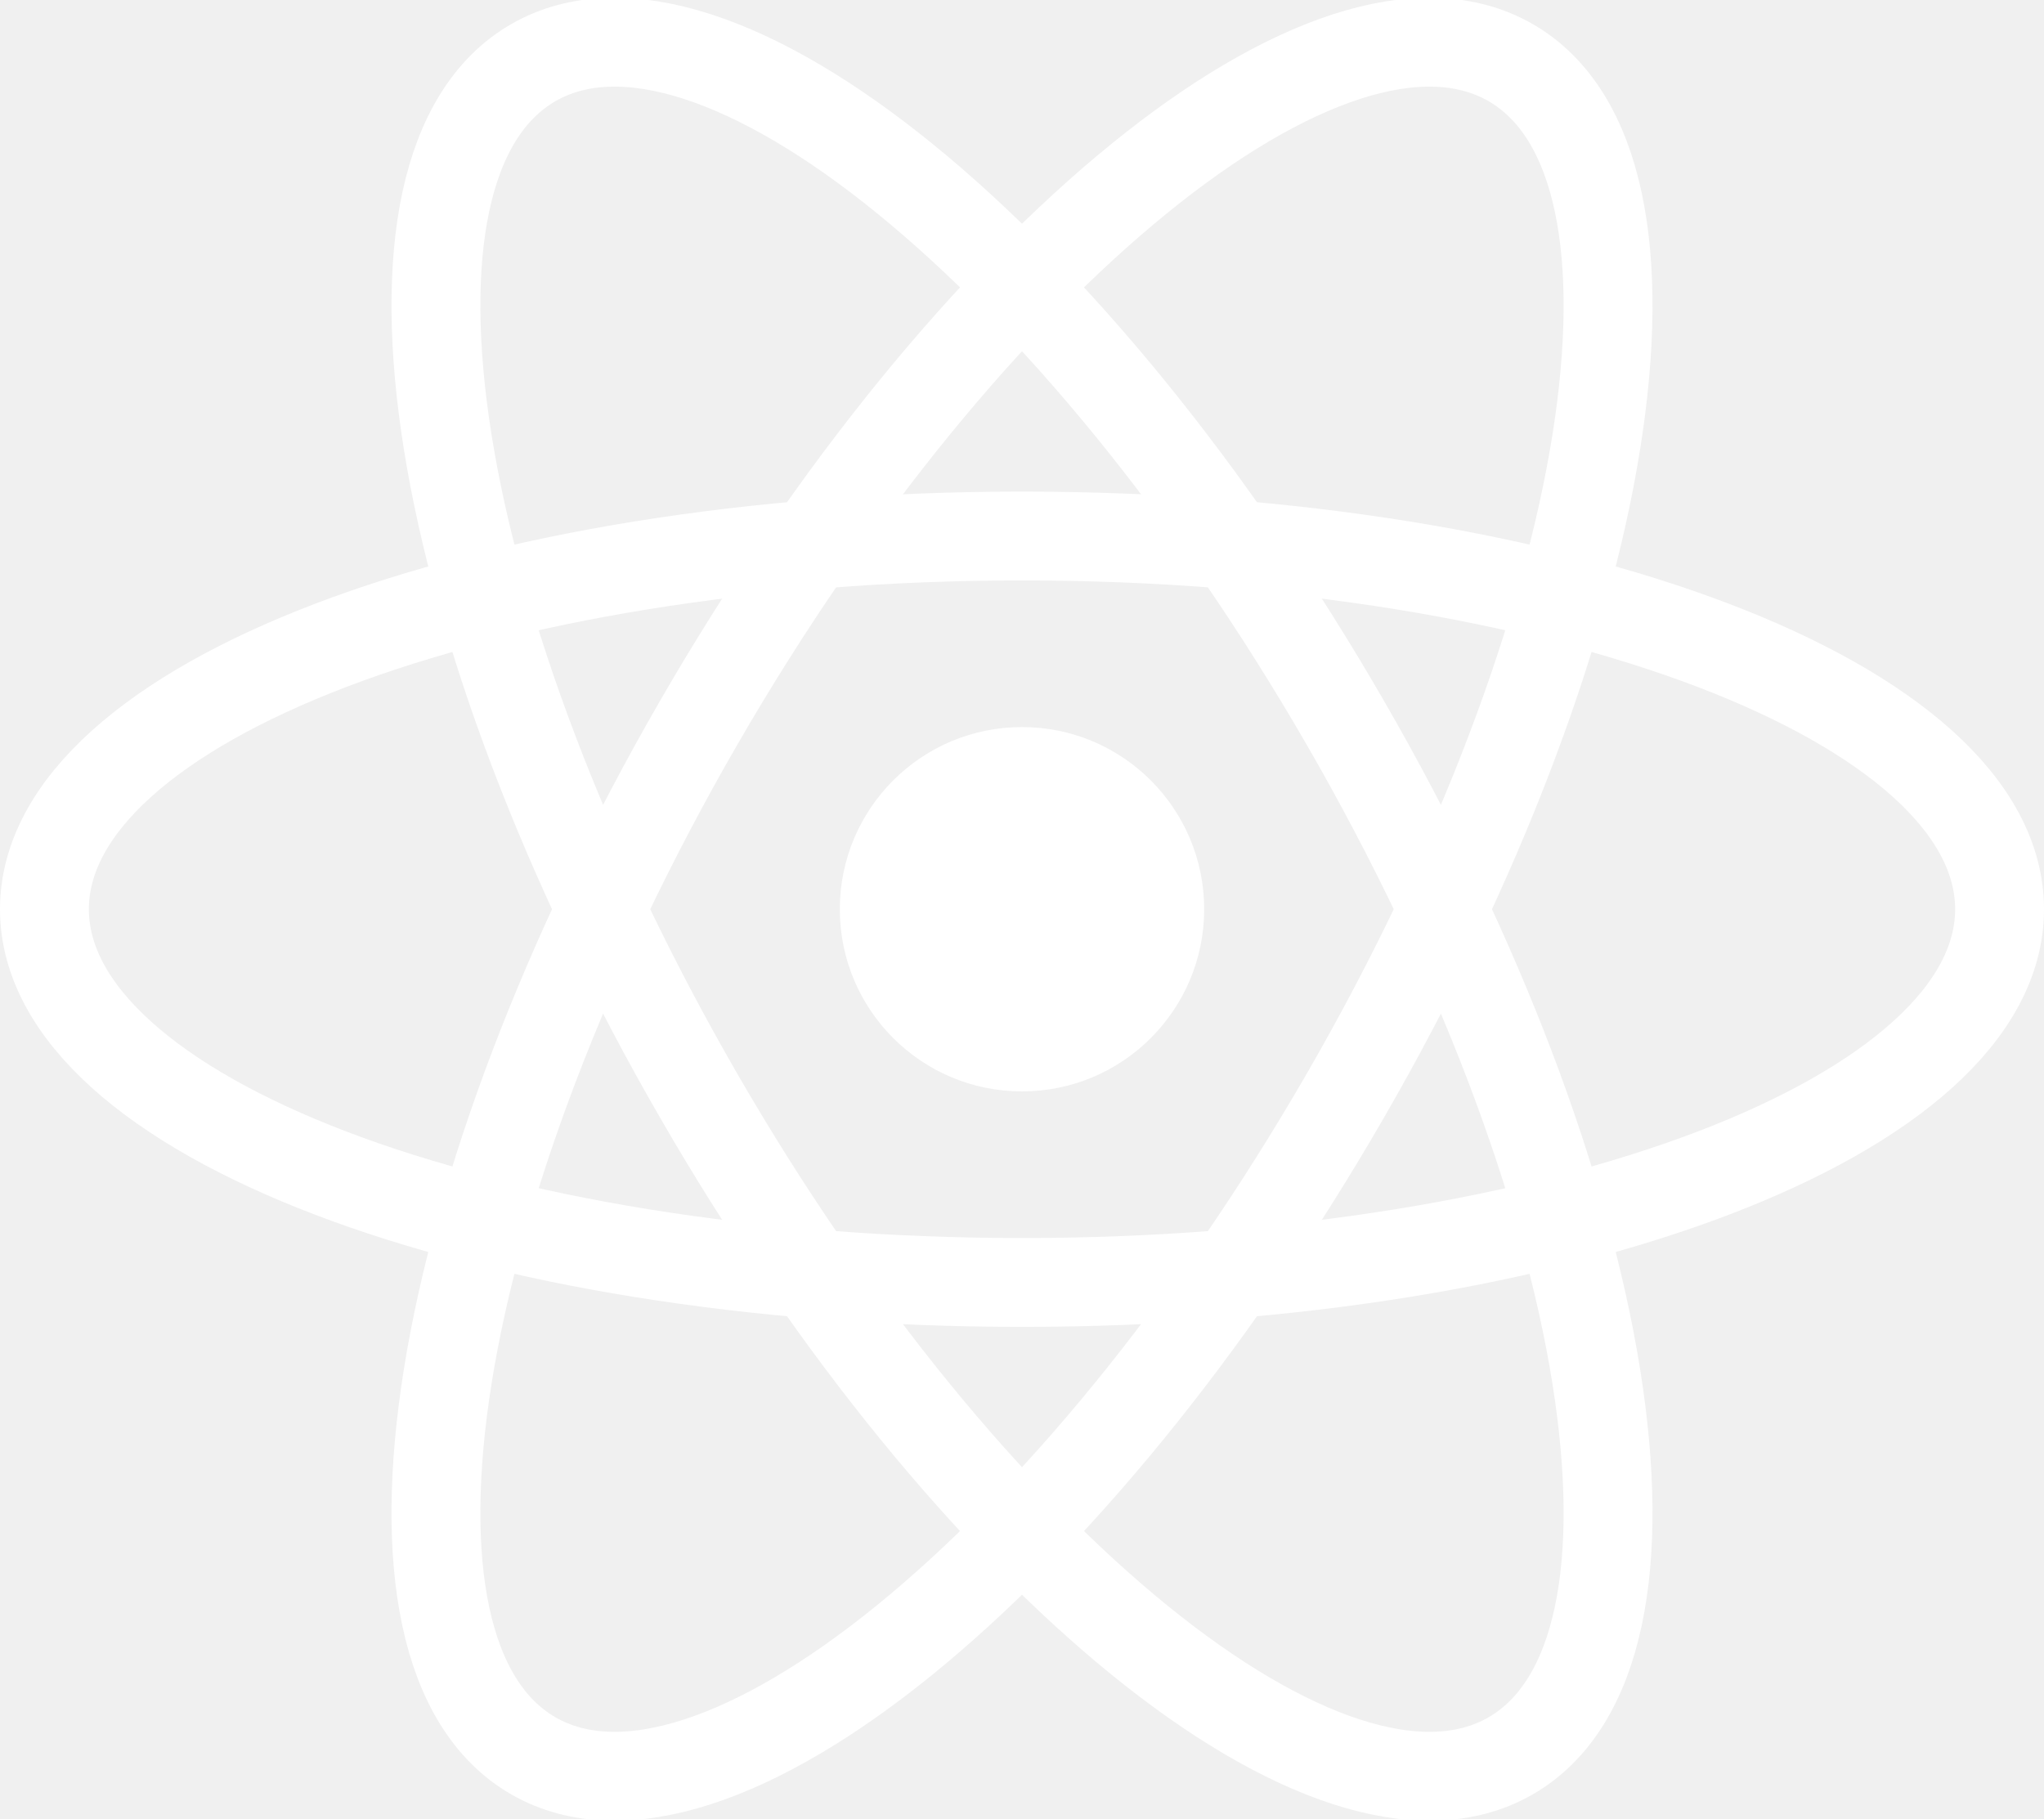
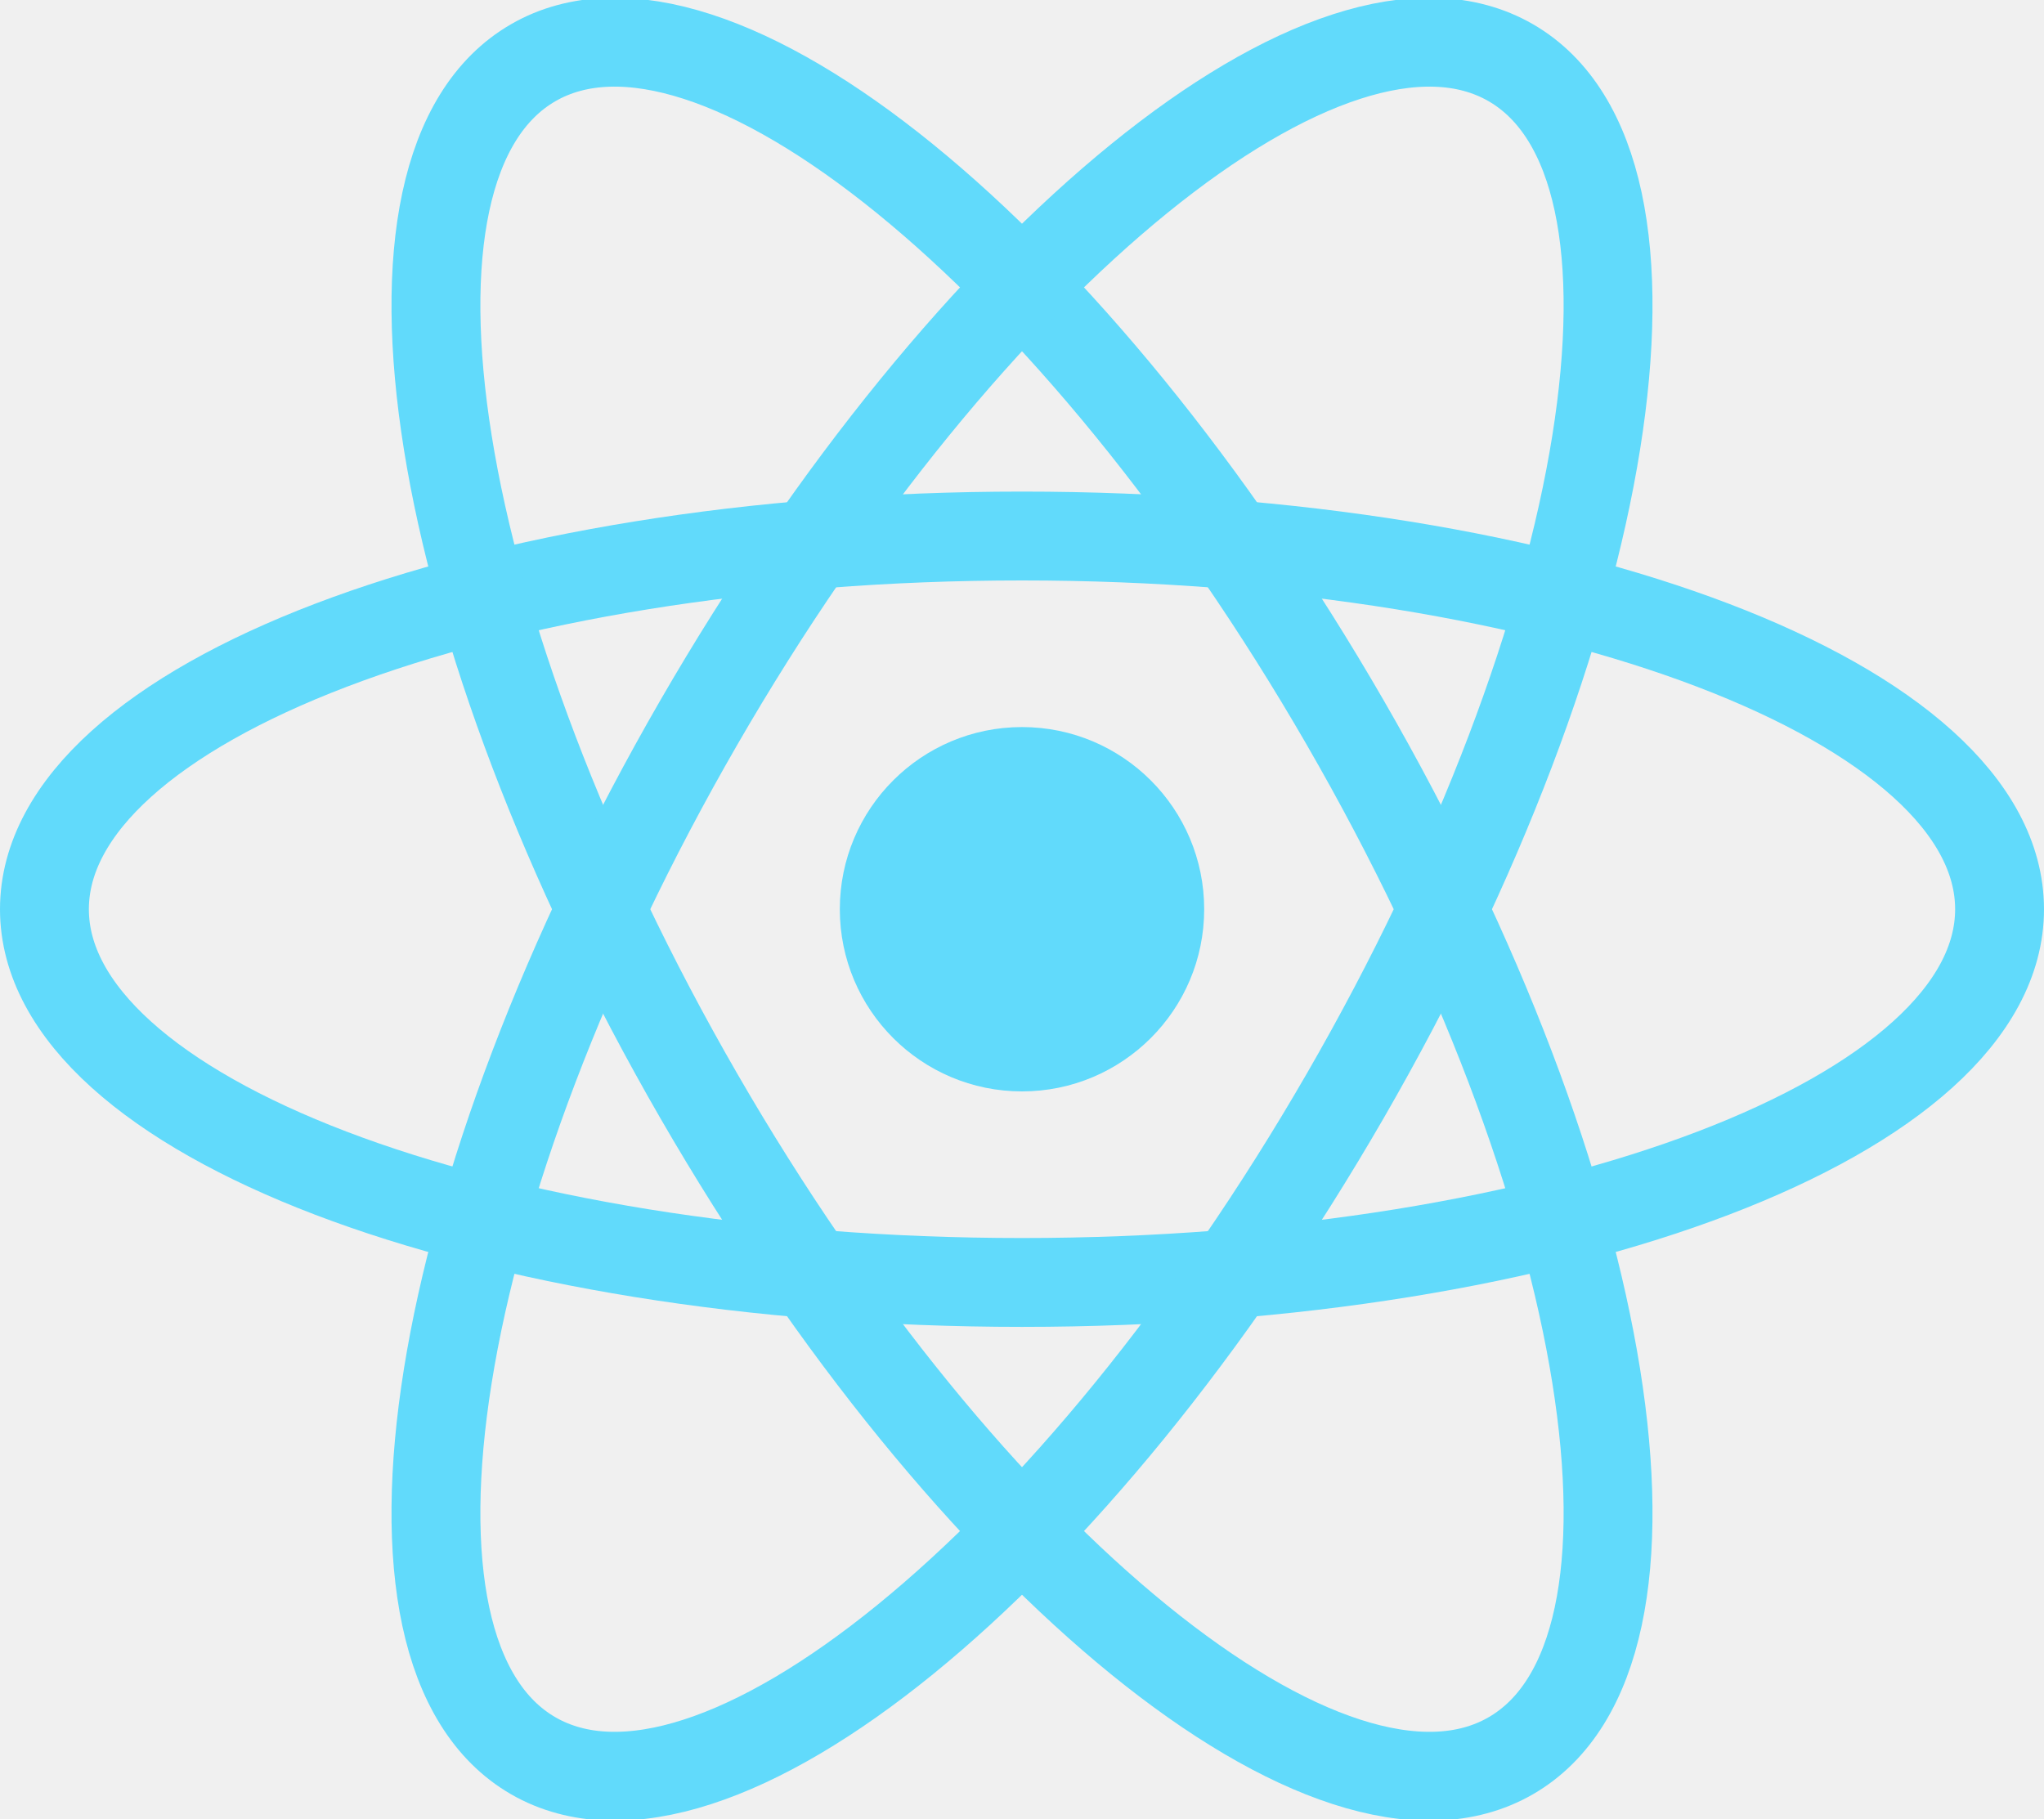
<svg xmlns="http://www.w3.org/2000/svg" viewBox="-11.5 -10.232 23 20.463">
-   <circle cx="0" cy="0" r="2.05" fill="#fff" />
-   <g stroke="#fff" stroke-width="1" fill="none">
+   <circle cx="0" cy="0" r="2.05" fill="#61dafb" />
+   <g stroke="#61dafb" stroke-width="1" fill="none">
    <ellipse rx="11" ry="4.2" />
    <ellipse rx="11" ry="4.2" transform="rotate(60)" />
    <ellipse rx="11" ry="4.2" transform="rotate(120)" />
  </g>
</svg>
